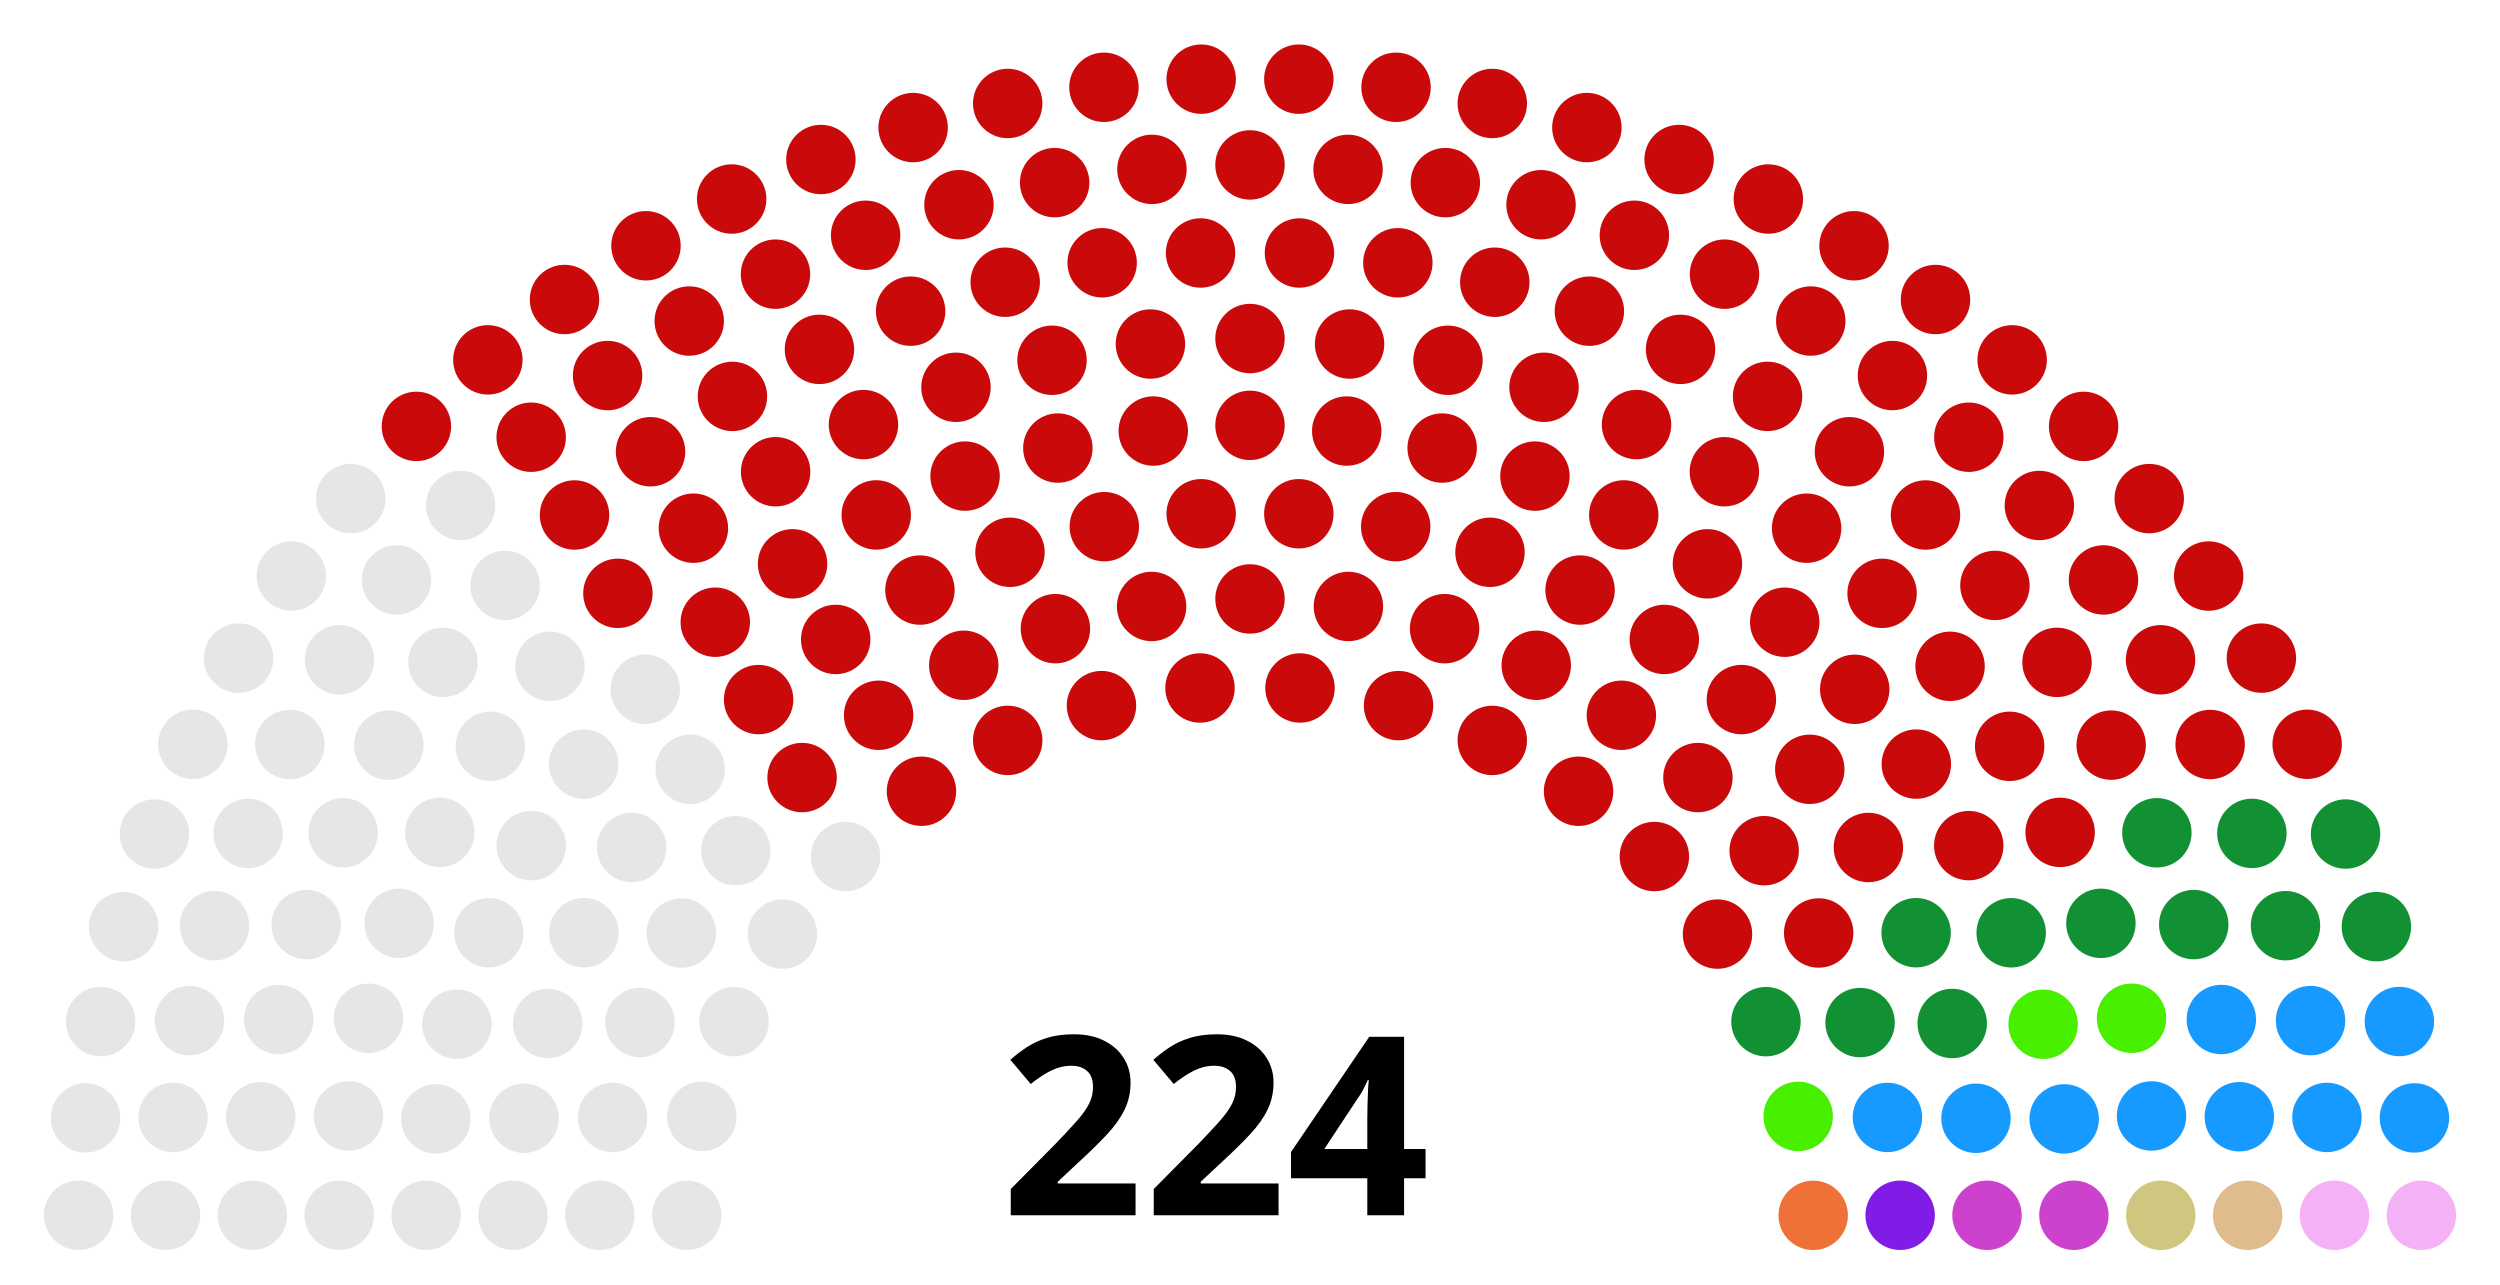
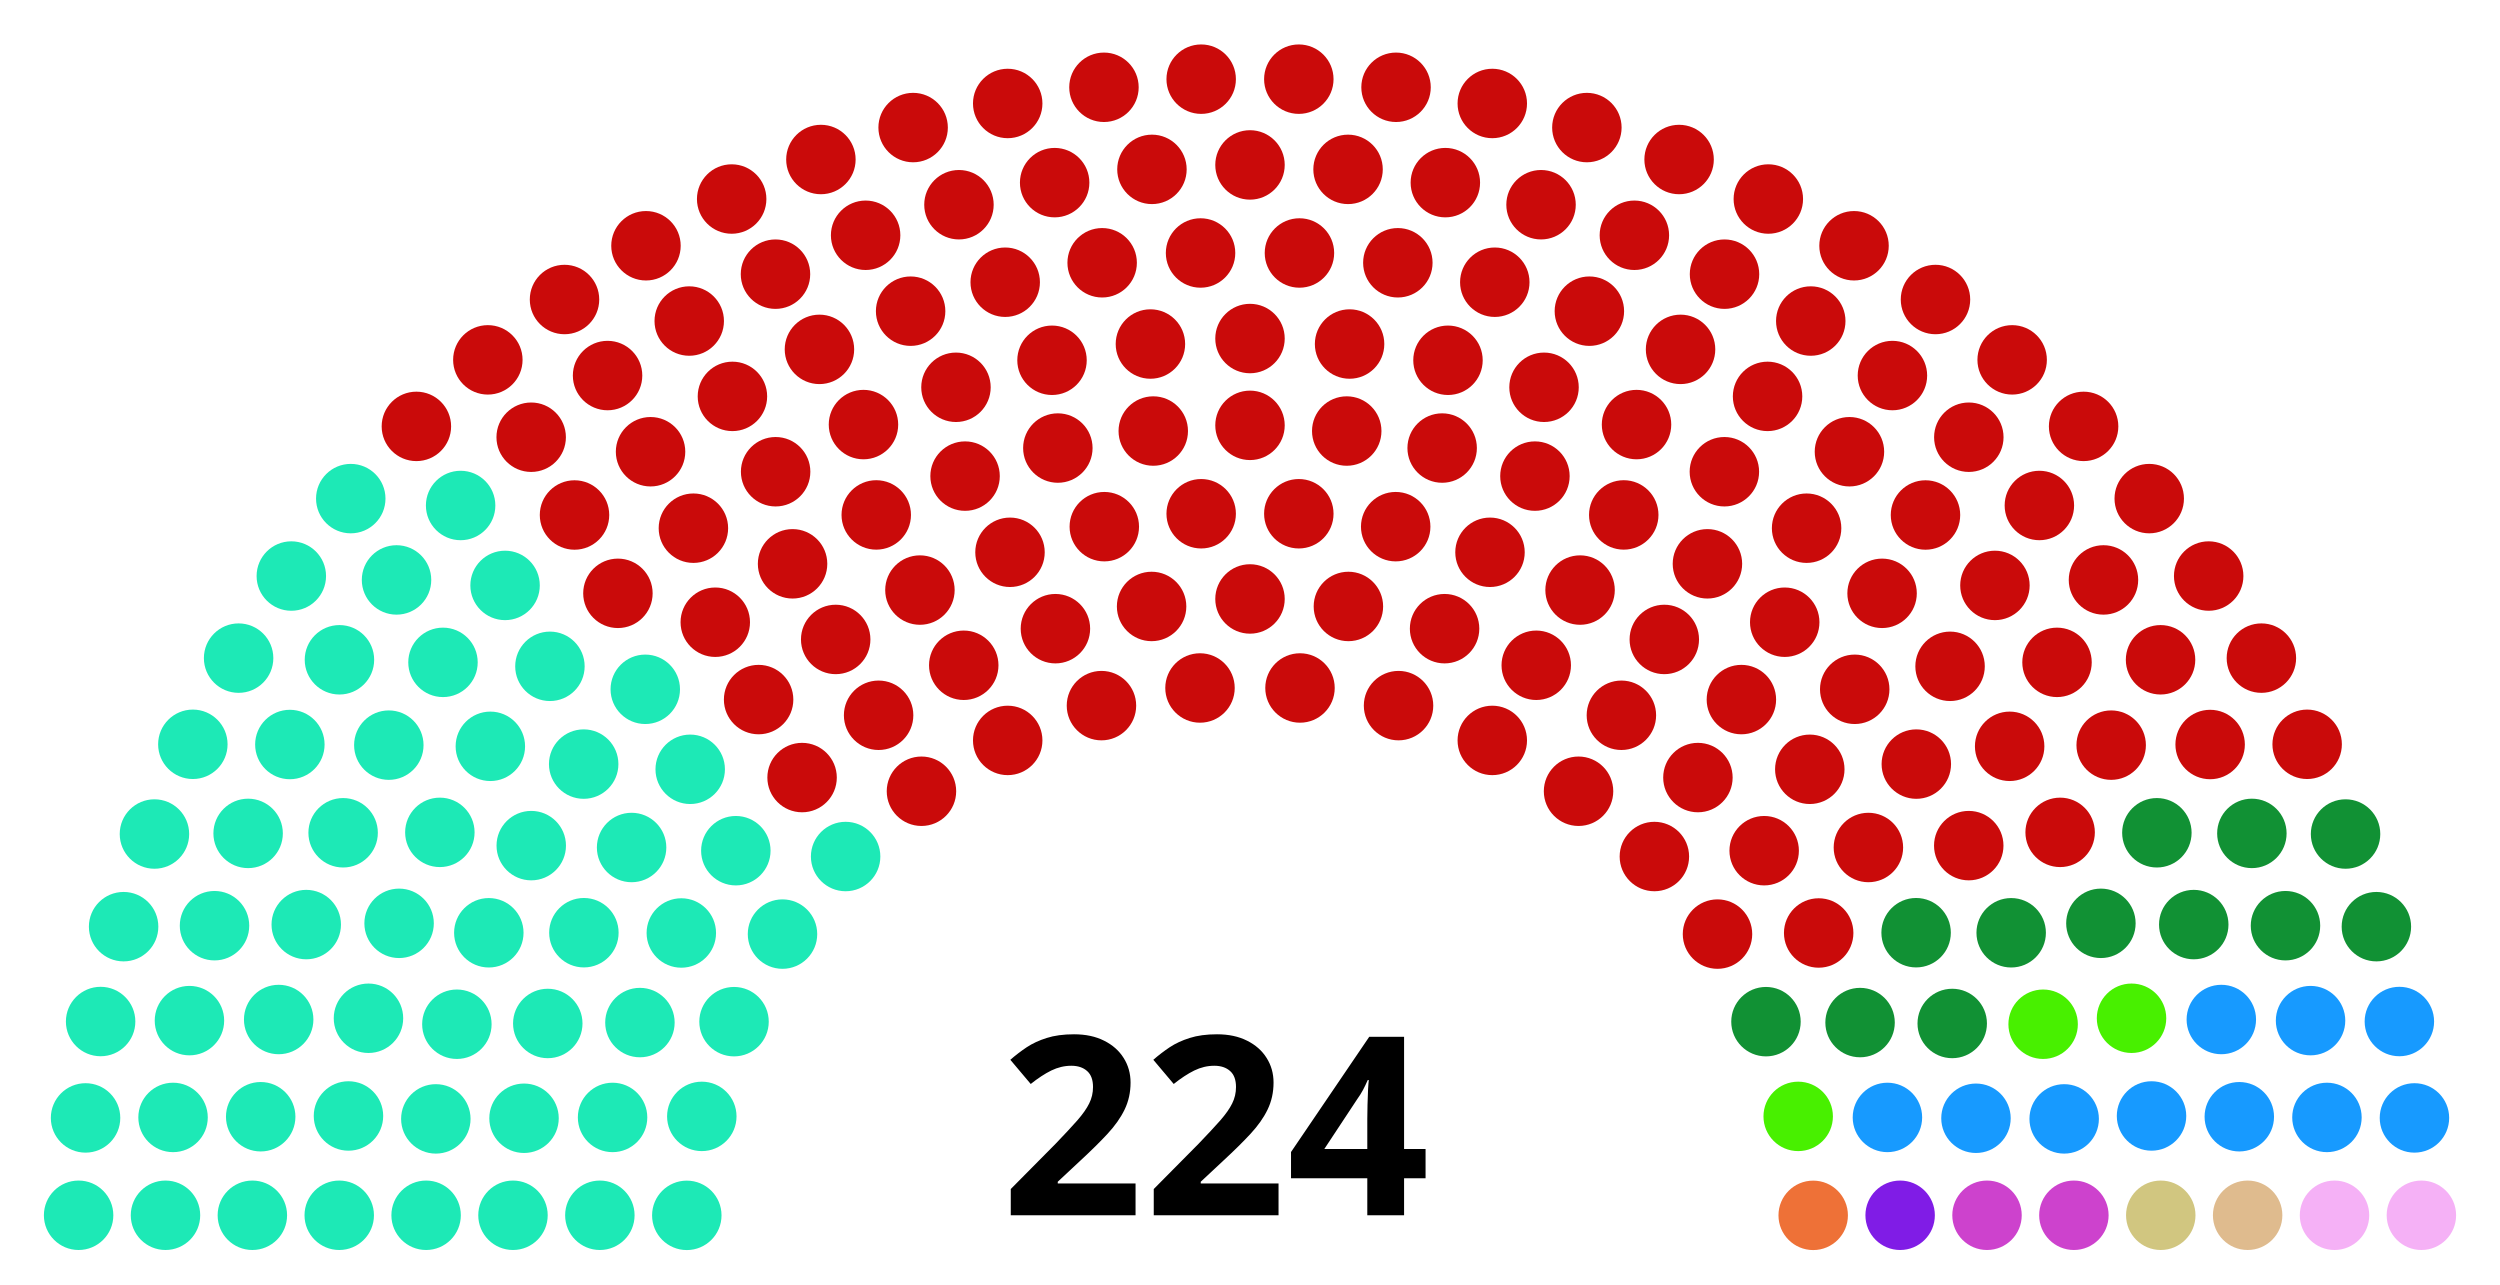
<svg xmlns="http://www.w3.org/2000/svg" version="1.1" width="360" height="185">
  <g>
    <text x="175" y="175" style="font-size:36px;font-weight:bold;text-align:center;text-anchor:middle;font-family:Sans">224</text>
-     <g style="fill:#E6E6E6" id="Military">
+     <g style="fill:#1DE9B6" id="Military">
      <circle cx="11.32" cy="175.00" r="5.00" />
      <circle cx="23.83" cy="175.00" r="5.00" />
      <circle cx="36.34" cy="175.00" r="5.00" />
      <circle cx="48.85" cy="175.00" r="5.00" />
      <circle cx="61.36" cy="175.00" r="5.00" />
      <circle cx="73.87" cy="175.00" r="5.00" />
      <circle cx="86.38" cy="175.00" r="5.00" />
      <circle cx="98.90" cy="175.01" r="5.00" />
      <circle cx="12.32" cy="160.98" r="5.00" />
      <circle cx="24.92" cy="160.91" r="5.00" />
      <circle cx="37.54" cy="160.81" r="5.00" />
      <circle cx="50.18" cy="160.70" r="5.00" />
      <circle cx="62.76" cy="161.12" r="5.00" />
      <circle cx="75.46" cy="161.03" r="5.00" />
      <circle cx="14.49" cy="147.10" r="5.00" />
      <circle cx="88.21" cy="160.91" r="5.00" />
      <circle cx="27.28" cy="146.97" r="5.00" />
      <circle cx="40.13" cy="146.81" r="5.00" />
      <circle cx="101.06" cy="160.76" r="5.00" />
      <circle cx="53.06" cy="146.63" r="5.00" />
      <circle cx="65.79" cy="147.49" r="5.00" />
      <circle cx="17.80" cy="133.44" r="5.00" />
      <circle cx="30.89" cy="133.30" r="5.00" />
      <circle cx="78.88" cy="147.38" r="5.00" />
      <circle cx="44.10" cy="133.14" r="5.00" />
      <circle cx="92.15" cy="147.25" r="5.00" />
      <circle cx="22.24" cy="120.10" r="5.00" />
      <circle cx="57.47" cy="132.96" r="5.00" />
      <circle cx="35.73" cy="120.01" r="5.00" />
      <circle cx="70.39" cy="134.32" r="5.00" />
      <circle cx="105.70" cy="147.12" r="5.00" />
      <circle cx="49.41" cy="119.92" r="5.00" />
      <circle cx="84.08" cy="134.31" r="5.00" />
      <circle cx="27.77" cy="107.18" r="5.00" />
      <circle cx="63.34" cy="119.86" r="5.00" />
      <circle cx="41.74" cy="107.21" r="5.00" />
      <circle cx="98.11" cy="134.35" r="5.00" />
      <circle cx="76.50" cy="121.77" r="5.00" />
      <circle cx="34.36" cy="94.77" r="5.00" />
      <circle cx="55.99" cy="107.30" r="5.00" />
      <circle cx="48.88" cy="95.01" r="5.00" />
      <circle cx="90.95" cy="122.04" r="5.00" />
      <circle cx="70.61" cy="107.47" r="5.00" />
      <circle cx="112.68" cy="134.51" r="5.00" />
      <circle cx="41.95" cy="82.95" r="5.00" />
      <circle cx="63.79" cy="95.38" r="5.00" />
      <circle cx="84.05" cy="110.03" r="5.00" />
      <circle cx="105.96" cy="122.50" r="5.00" />
      <circle cx="57.10" cy="83.51" r="5.00" />
      <circle cx="79.19" cy="95.95" r="5.00" />
      <circle cx="50.51" cy="71.80" r="5.00" />
      <circle cx="99.39" cy="110.78" r="5.00" />
      <circle cx="72.73" cy="84.30" r="5.00" />
      <circle cx="92.92" cy="99.26" r="5.00" />
      <circle cx="66.33" cy="72.79" r="5.00" />
      <circle cx="121.77" cy="123.34" r="5.00" />
    </g>
    <g style="fill:#CA0A0A" id="NationalLeagueforDemocracy">
      <circle cx="59.96" cy="61.40" r="5.00" />
      <circle cx="88.98" cy="85.44" r="5.00" />
      <circle cx="115.50" cy="111.97" r="5.00" />
      <circle cx="82.73" cy="74.16" r="5.00" />
      <circle cx="109.24" cy="100.74" r="5.00" />
      <circle cx="76.49" cy="62.96" r="5.00" />
      <circle cx="70.25" cy="51.82" r="5.00" />
      <circle cx="103.00" cy="89.60" r="5.00" />
      <circle cx="99.85" cy="76.06" r="5.00" />
      <circle cx="93.68" cy="65.05" r="5.00" />
      <circle cx="87.49" cy="54.08" r="5.00" />
      <circle cx="81.29" cy="43.13" r="5.00" />
      <circle cx="132.69" cy="113.94" r="5.00" />
      <circle cx="126.52" cy="103.00" r="5.00" />
      <circle cx="120.34" cy="92.08" r="5.00" />
      <circle cx="114.13" cy="81.19" r="5.00" />
      <circle cx="111.69" cy="67.93" r="5.00" />
      <circle cx="105.47" cy="57.08" r="5.00" />
      <circle cx="99.25" cy="46.23" r="5.00" />
      <circle cx="93.02" cy="35.39" r="5.00" />
      <circle cx="126.18" cy="74.15" r="5.00" />
      <circle cx="132.47" cy="84.97" r="5.00" />
      <circle cx="105.36" cy="28.66" r="5.00" />
      <circle cx="138.78" cy="95.80" r="5.00" />
      <circle cx="111.67" cy="39.48" r="5.00" />
      <circle cx="118.00" cy="50.31" r="5.00" />
      <circle cx="145.11" cy="106.62" r="5.00" />
      <circle cx="124.34" cy="61.14" r="5.00" />
      <circle cx="118.21" cy="22.97" r="5.00" />
      <circle cx="124.65" cy="33.88" r="5.00" />
      <circle cx="138.97" cy="68.56" r="5.00" />
      <circle cx="131.13" cy="44.81" r="5.00" />
      <circle cx="145.44" cy="79.53" r="5.00" />
      <circle cx="137.66" cy="55.77" r="5.00" />
      <circle cx="151.98" cy="90.53" r="5.00" />
      <circle cx="131.49" cy="18.37" r="5.00" />
      <circle cx="138.09" cy="29.48" r="5.00" />
      <circle cx="158.61" cy="101.61" r="5.00" />
      <circle cx="144.75" cy="40.64" r="5.00" />
      <circle cx="152.33" cy="64.52" r="5.00" />
      <circle cx="151.49" cy="51.88" r="5.00" />
      <circle cx="145.11" cy="14.90" r="5.00" />
      <circle cx="159.02" cy="75.84" r="5.00" />
      <circle cx="151.87" cy="26.30" r="5.00" />
      <circle cx="165.83" cy="87.33" r="5.00" />
      <circle cx="158.71" cy="37.84" r="5.00" />
      <circle cx="158.97" cy="12.57" r="5.00" />
      <circle cx="166.07" cy="62.07" r="5.00" />
      <circle cx="165.66" cy="49.54" r="5.00" />
      <circle cx="165.88" cy="24.39" r="5.00" />
      <circle cx="172.80" cy="99.07" r="5.00" />
      <circle cx="172.97" cy="73.98" r="5.00" />
      <circle cx="172.88" cy="36.43" r="5.00" />
      <circle cx="172.97" cy="11.40" r="5.00" />
      <circle cx="180.00" cy="23.75" r="5.00" />
      <circle cx="180.00" cy="48.75" r="5.00" />
      <circle cx="180.00" cy="61.25" r="5.00" />
      <circle cx="180.00" cy="86.25" r="5.00" />
      <circle cx="187.03" cy="11.40" r="5.00" />
      <circle cx="187.12" cy="36.43" r="5.00" />
      <circle cx="187.03" cy="73.98" r="5.00" />
      <circle cx="187.20" cy="99.07" r="5.00" />
      <circle cx="194.12" cy="24.39" r="5.00" />
      <circle cx="194.34" cy="49.54" r="5.00" />
      <circle cx="193.93" cy="62.07" r="5.00" />
      <circle cx="201.03" cy="12.57" r="5.00" />
      <circle cx="201.29" cy="37.84" r="5.00" />
      <circle cx="194.17" cy="87.33" r="5.00" />
      <circle cx="208.13" cy="26.30" r="5.00" />
      <circle cx="200.98" cy="75.84" r="5.00" />
      <circle cx="214.89" cy="14.90" r="5.00" />
      <circle cx="208.51" cy="51.88" r="5.00" />
      <circle cx="207.67" cy="64.52" r="5.00" />
      <circle cx="215.25" cy="40.64" r="5.00" />
      <circle cx="201.39" cy="101.61" r="5.00" />
      <circle cx="221.91" cy="29.48" r="5.00" />
      <circle cx="228.51" cy="18.37" r="5.00" />
      <circle cx="208.02" cy="90.53" r="5.00" />
      <circle cx="222.34" cy="55.77" r="5.00" />
      <circle cx="214.56" cy="79.53" r="5.00" />
      <circle cx="228.87" cy="44.81" r="5.00" />
      <circle cx="221.03" cy="68.56" r="5.00" />
      <circle cx="235.35" cy="33.88" r="5.00" />
      <circle cx="241.79" cy="22.97" r="5.00" />
      <circle cx="235.66" cy="61.14" r="5.00" />
      <circle cx="214.89" cy="106.62" r="5.00" />
      <circle cx="242.00" cy="50.31" r="5.00" />
      <circle cx="248.33" cy="39.48" r="5.00" />
      <circle cx="221.22" cy="95.80" r="5.00" />
      <circle cx="254.64" cy="28.66" r="5.00" />
      <circle cx="227.53" cy="84.97" r="5.00" />
      <circle cx="233.82" cy="74.15" r="5.00" />
      <circle cx="266.98" cy="35.39" r="5.00" />
      <circle cx="260.75" cy="46.23" r="5.00" />
      <circle cx="254.53" cy="57.08" r="5.00" />
      <circle cx="248.31" cy="67.93" r="5.00" />
      <circle cx="245.87" cy="81.19" r="5.00" />
      <circle cx="239.66" cy="92.08" r="5.00" />
      <circle cx="233.48" cy="103.00" r="5.00" />
      <circle cx="227.31" cy="113.94" r="5.00" />
      <circle cx="278.71" cy="43.13" r="5.00" />
      <circle cx="272.51" cy="54.08" r="5.00" />
      <circle cx="266.32" cy="65.05" r="5.00" />
      <circle cx="260.15" cy="76.06" r="5.00" />
      <circle cx="257.00" cy="89.60" r="5.00" />
      <circle cx="289.75" cy="51.82" r="5.00" />
      <circle cx="283.51" cy="62.96" r="5.00" />
      <circle cx="250.76" cy="100.74" r="5.00" />
      <circle cx="277.27" cy="74.16" r="5.00" />
      <circle cx="244.50" cy="111.97" r="5.00" />
      <circle cx="271.02" cy="85.44" r="5.00" />
      <circle cx="300.04" cy="61.40" r="5.00" />
      <circle cx="238.23" cy="123.34" r="5.00" />
      <circle cx="293.67" cy="72.79" r="5.00" />
      <circle cx="267.08" cy="99.26" r="5.00" />
      <circle cx="287.27" cy="84.30" r="5.00" />
      <circle cx="260.61" cy="110.78" r="5.00" />
      <circle cx="309.49" cy="71.80" r="5.00" />
      <circle cx="280.81" cy="95.95" r="5.00" />
      <circle cx="302.90" cy="83.51" r="5.00" />
      <circle cx="254.04" cy="122.50" r="5.00" />
      <circle cx="275.95" cy="110.03" r="5.00" />
      <circle cx="296.21" cy="95.38" r="5.00" />
      <circle cx="318.05" cy="82.95" r="5.00" />
      <circle cx="247.32" cy="134.51" r="5.00" />
      <circle cx="289.39" cy="107.47" r="5.00" />
      <circle cx="269.05" cy="122.04" r="5.00" />
      <circle cx="311.12" cy="95.01" r="5.00" />
      <circle cx="304.01" cy="107.30" r="5.00" />
      <circle cx="325.64" cy="94.77" r="5.00" />
      <circle cx="283.50" cy="121.77" r="5.00" />
      <circle cx="261.89" cy="134.35" r="5.00" />
      <circle cx="318.26" cy="107.21" r="5.00" />
      <circle cx="296.66" cy="119.86" r="5.00" />
      <circle cx="332.23" cy="107.18" r="5.00" />
    </g>
    <g style="fill:#119134" id="UnionSolidatoryandDevelopmentParty">
      <circle cx="275.92" cy="134.31" r="5.00" />
      <circle cx="310.59" cy="119.92" r="5.00" />
      <circle cx="254.30" cy="147.12" r="5.00" />
      <circle cx="289.61" cy="134.32" r="5.00" />
      <circle cx="324.27" cy="120.01" r="5.00" />
      <circle cx="302.53" cy="132.96" r="5.00" />
      <circle cx="337.76" cy="120.10" r="5.00" />
      <circle cx="267.85" cy="147.25" r="5.00" />
      <circle cx="315.90" cy="133.14" r="5.00" />
      <circle cx="281.12" cy="147.38" r="5.00" />
      <circle cx="329.11" cy="133.30" r="5.00" />
      <circle cx="342.20" cy="133.44" r="5.00" />
    </g>
    <g style="fill:#48F000" id="ShanNationalitiesLeagueforDemocracy">
      <circle cx="294.21" cy="147.49" r="5.00" />
      <circle cx="306.94" cy="146.63" r="5.00" />
      <circle cx="258.94" cy="160.76" r="5.00" />
    </g>
    <g style="fill:#179AFF" id="Party5">
      <circle cx="319.87" cy="146.81" r="5.00" />
      <circle cx="332.72" cy="146.97" r="5.00" />
      <circle cx="271.79" cy="160.91" r="5.00" />
      <circle cx="345.51" cy="147.10" r="5.00" />
      <circle cx="284.54" cy="161.03" r="5.00" />
      <circle cx="297.24" cy="161.12" r="5.00" />
      <circle cx="309.82" cy="160.70" r="5.00" />
      <circle cx="322.46" cy="160.81" r="5.00" />
      <circle cx="335.08" cy="160.91" r="5.00" />
      <circle cx="347.68" cy="160.98" r="5.00" />
    </g>
    <g style="fill:#EE7137" id="Party6">
      <circle cx="261.10" cy="175.01" r="5.00" />
    </g>
    <g style="fill:#801CE6" id="Party7">
      <circle cx="273.62" cy="175.00" r="5.00" />
    </g>
    <g style="fill:#CD42CD" id="Party8">
      <circle cx="286.13" cy="175.00" r="5.00" />
      <circle cx="298.64" cy="175.00" r="5.00" />
    </g>
    <g style="fill:#D1C680" id="Party9">
      <circle cx="311.15" cy="175.00" r="5.00" />
    </g>
    <g style="fill:#DFBB8E" id="Party10">
      <circle cx="323.66" cy="175.00" r="5.00" />
    </g>
    <g style="fill:#F5B1F6" id="Party11">
      <circle cx="336.17" cy="175.00" r="5.00" />
      <circle cx="348.68" cy="175.00" r="5.00" />
    </g>
  </g>
</svg>
